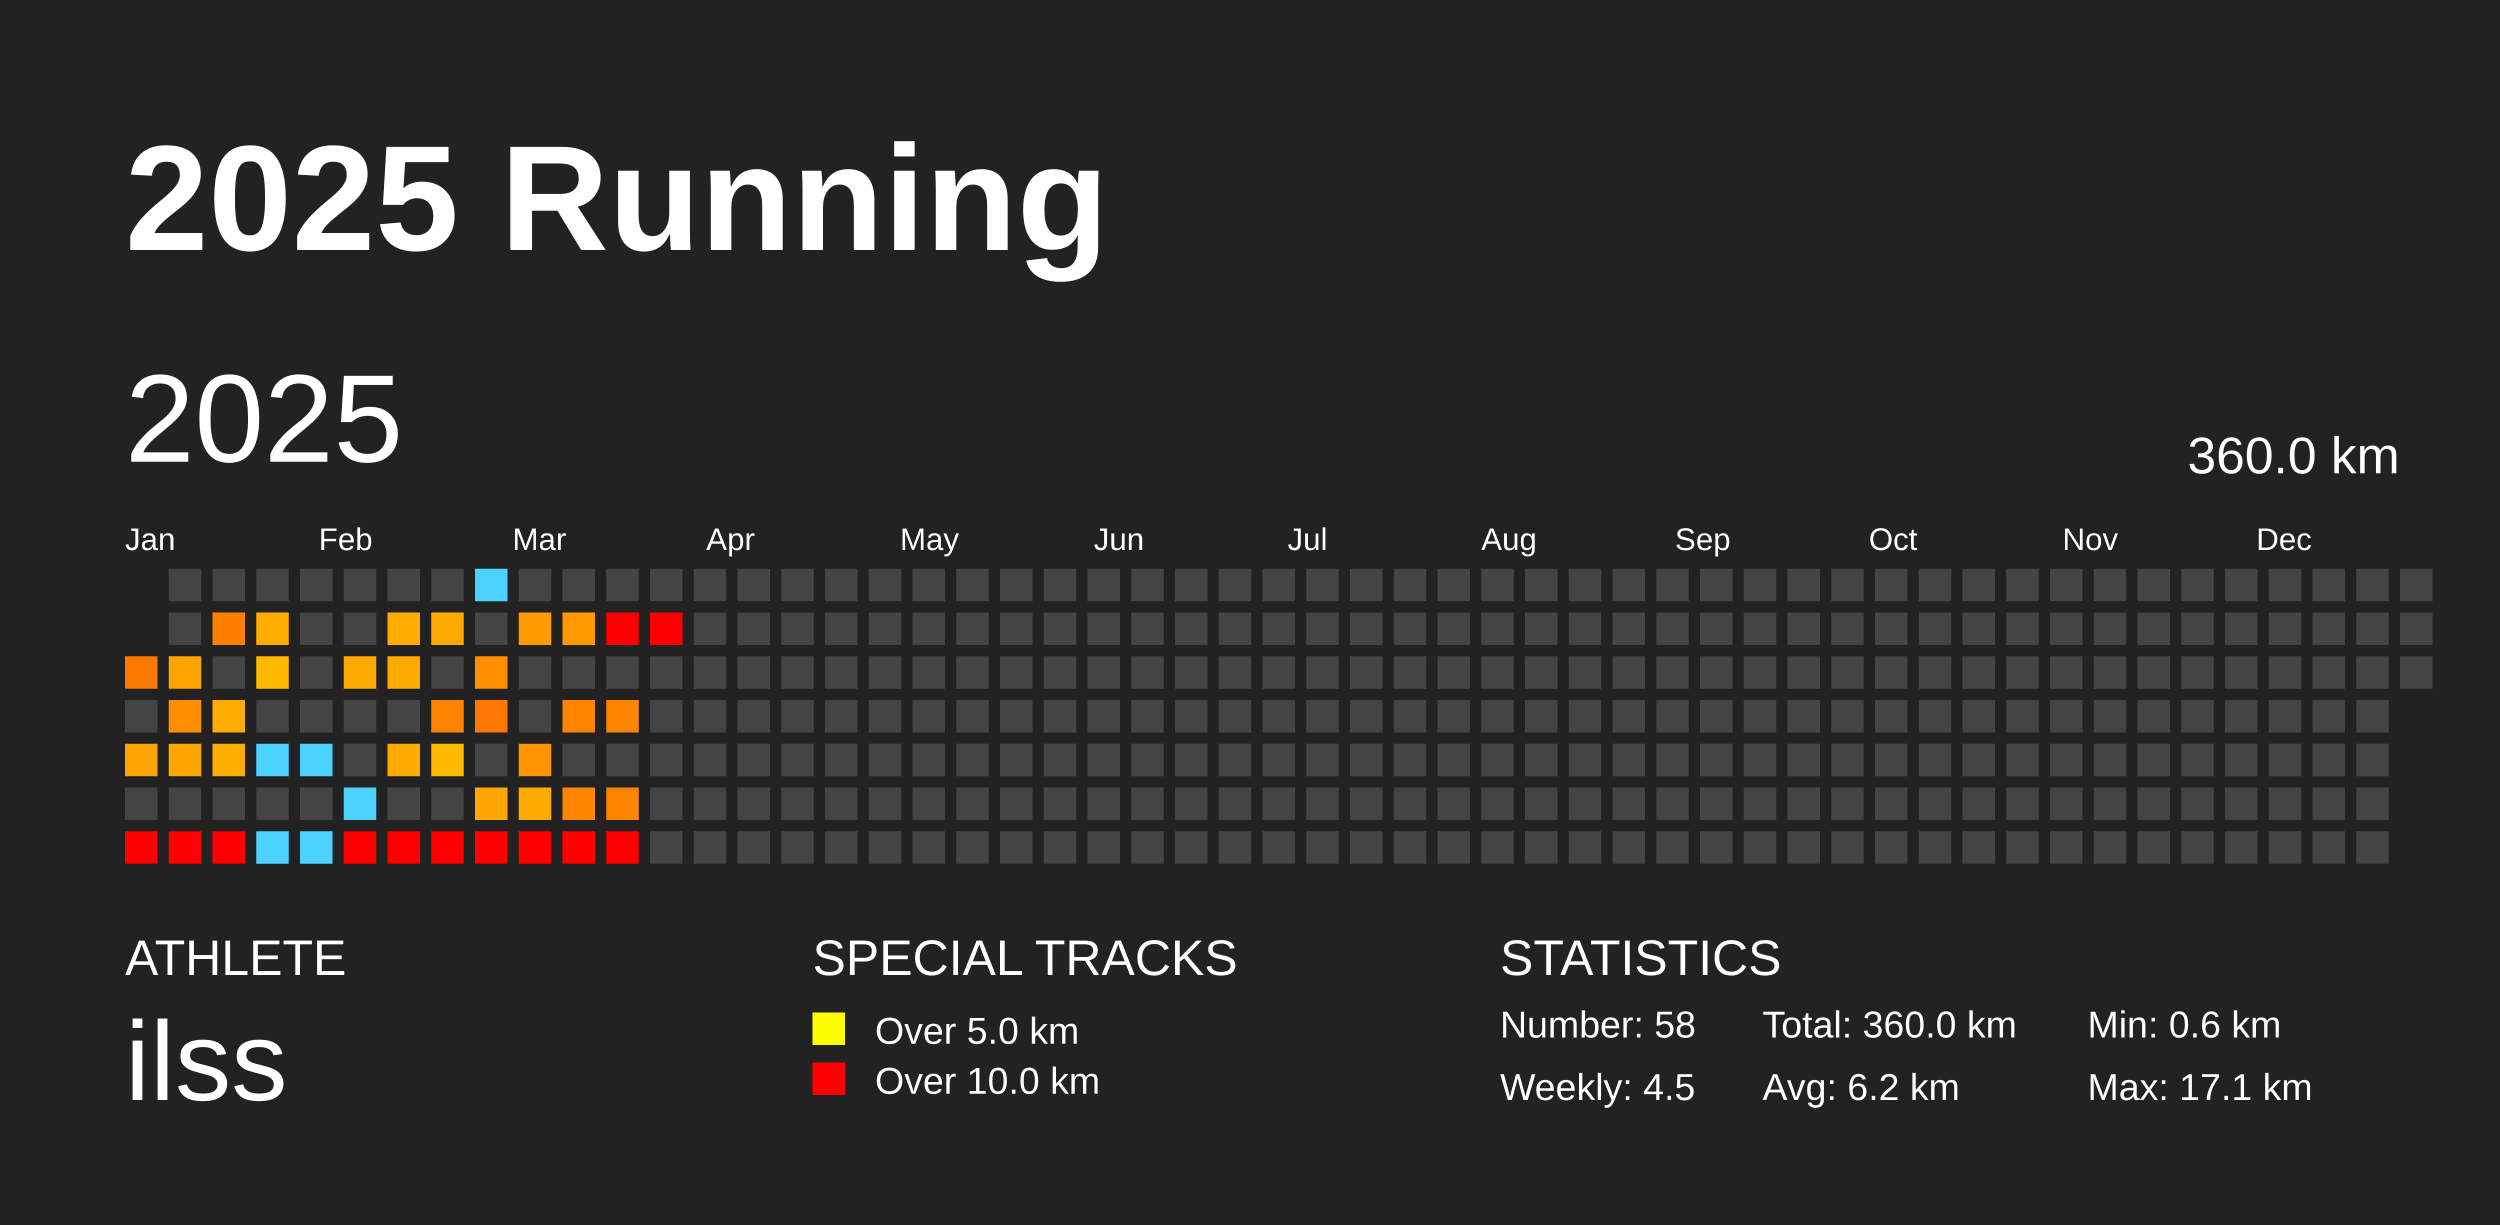
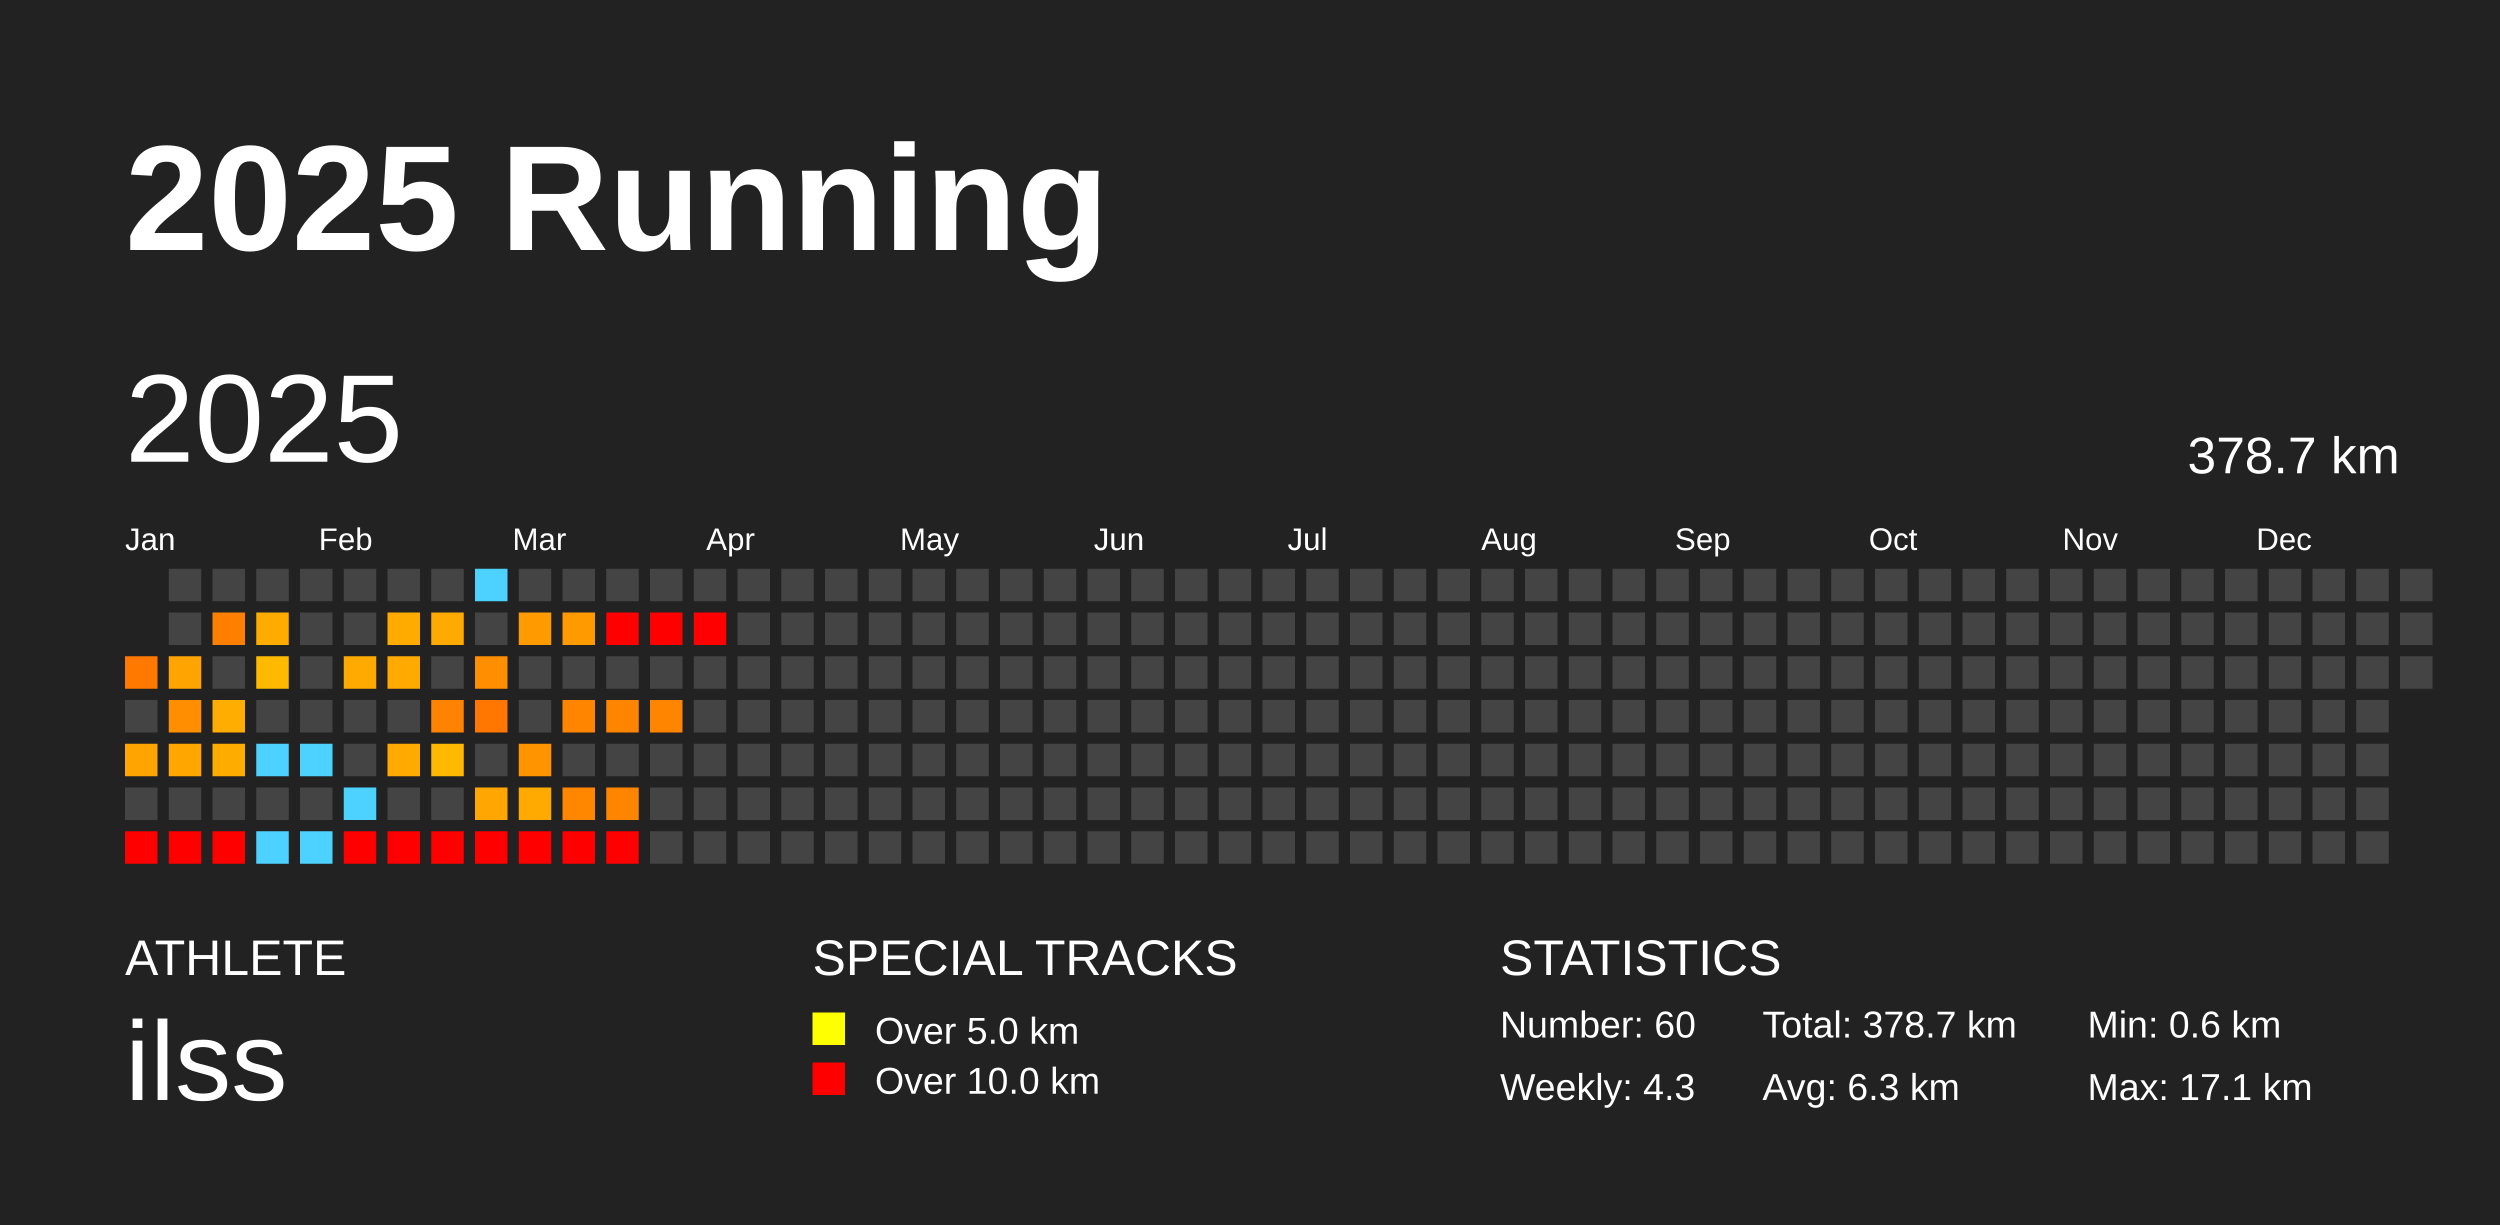
<svg xmlns="http://www.w3.org/2000/svg" baseProfile="full" height="98mm" version="1.1" viewBox="0,0,200,98" width="200mm">
  <defs />
  <rect fill="#222222" height="98" width="200" x="0" y="0" />
  <text fill="#FFFFFF" style="font-size:12px; font-family:Arial; font-weight:bold;" x="10" y="20">2025 Running</text>
  <text fill="#FFFFFF" style="font-size:4px; font-family:Arial" x="10" y="78">ATHLETE</text>
  <text fill="#FFFFFF" style="font-size:9px; font-family:Arial" x="10" y="88">ilss</text>
  <text fill="#FFFFFF" style="font-size:4px; font-family:Arial" x="65" y="78">SPECIAL TRACKS</text>
  <rect fill="yellow" height="2.6" width="2.6" x="65" y="81" />
  <text fill="#FFFFFF" style="font-size:3px; font-family:Arial" x="70" y="83.5">Over 5.0 km</text>
  <rect fill="red" height="2.6" width="2.6" x="65" y="85" />
  <text fill="#FFFFFF" style="font-size:3px; font-family:Arial" x="70" y="87.5">Over 10.0 km</text>
  <text fill="#FFFFFF" style="font-size:4px; font-family:Arial" x="120" y="78">STATISTICS</text>
-   <text fill="#FFFFFF" style="font-size:3px; font-family:Arial" x="120" y="83">Number: 58</text>
-   <text fill="#FFFFFF" style="font-size:3px; font-family:Arial" x="120" y="88">Weekly: 4.5</text>
-   <text fill="#FFFFFF" style="font-size:3px; font-family:Arial" x="141" y="83">Total: 360.0 km</text>
-   <text fill="#FFFFFF" style="font-size:3px; font-family:Arial" x="141" y="88">Avg: 6.2 km</text>
+   <text fill="#FFFFFF" style="font-size:3px; font-family:Arial" x="120" y="83">Number: 60</text>
+   <text fill="#FFFFFF" style="font-size:3px; font-family:Arial" x="120" y="88">Weekly: 4.3</text>
+   <text fill="#FFFFFF" style="font-size:3px; font-family:Arial" x="141" y="83">Total: 378.7 km</text>
+   <text fill="#FFFFFF" style="font-size:3px; font-family:Arial" x="141" y="88">Avg: 6.3 km</text>
  <text fill="#FFFFFF" style="font-size:3px; font-family:Arial" x="167" y="83">Min: 0.6 km</text>
  <text fill="#FFFFFF" style="font-size:3px; font-family:Arial" x="167" y="88">Max: 17.1 km</text>
  <text dominant-baseline="hanging" fill="#FFFFFF" style="font-size:10.0px; font-family:Arial;" x="10" y="30">2025</text>
-   <text dominant-baseline="hanging" fill="#FFFFFF" style="font-size:4.125px; font-family:Arial;" x="175" y="35">360.0 km</text>
+   <text dominant-baseline="hanging" fill="#FFFFFF" style="font-size:4.125px; font-family:Arial;" x="175" y="35">378.7 km</text>
  <text fill="#FFFFFF" style="font-size:2.5px; font-family:Arial" x="10.0" y="44">Jan</text>
  <text fill="#FFFFFF" style="font-size:2.5px; font-family:Arial" x="25.5" y="44">Feb</text>
  <text fill="#FFFFFF" style="font-size:2.5px; font-family:Arial" x="41.0" y="44">Mar</text>
  <text fill="#FFFFFF" style="font-size:2.5px; font-family:Arial" x="56.5" y="44">Apr</text>
  <text fill="#FFFFFF" style="font-size:2.5px; font-family:Arial" x="72.0" y="44">May</text>
  <text fill="#FFFFFF" style="font-size:2.5px; font-family:Arial" x="87.5" y="44">Jun</text>
  <text fill="#FFFFFF" style="font-size:2.5px; font-family:Arial" x="103.0" y="44">Jul</text>
  <text fill="#FFFFFF" style="font-size:2.5px; font-family:Arial" x="118.5" y="44">Aug</text>
  <text fill="#FFFFFF" style="font-size:2.5px; font-family:Arial" x="134.0" y="44">Sep</text>
  <text fill="#FFFFFF" style="font-size:2.5px; font-family:Arial" x="149.5" y="44">Oct</text>
  <text fill="#FFFFFF" style="font-size:2.5px; font-family:Arial" x="165.0" y="44">Nov</text>
  <text fill="#FFFFFF" style="font-size:2.5px; font-family:Arial" x="180.5" y="44">Dec</text>
  <rect fill="#ff7900" height="2.6" width="2.6" x="10.0" y="52.5" />
  <rect fill="#444444" height="2.6" width="2.6" x="10.0" y="56.0" />
  <rect fill="#ffa400" height="2.6" width="2.6" x="10.0" y="59.5" />
  <rect fill="#444444" height="2.6" width="2.6" x="10.0" y="63.0" />
  <rect fill="red" height="2.6" width="2.6" x="10.0" y="66.5" />
  <rect fill="#444444" height="2.6" width="2.6" x="13.5" y="45.5" />
  <rect fill="#444444" height="2.6" width="2.6" x="13.5" y="49.0" />
  <rect fill="#ffa400" height="2.6" width="2.6" x="13.5" y="52.5" />
  <rect fill="#ff8f00" height="2.6" width="2.6" x="13.5" y="56.0" />
  <rect fill="#ffa700" height="2.6" width="2.6" x="13.5" y="59.5" />
  <rect fill="#444444" height="2.6" width="2.6" x="13.5" y="63.0" />
  <rect fill="red" height="2.6" width="2.6" x="13.5" y="66.5" />
  <rect fill="#444444" height="2.6" width="2.6" x="17.0" y="45.5" />
  <rect fill="#ff7f00" height="2.6" width="2.6" x="17.0" y="49.0" />
  <rect fill="#444444" height="2.6" width="2.6" x="17.0" y="52.5" />
  <rect fill="#ffad00" height="2.6" width="2.6" x="17.0" y="56.0" />
  <rect fill="#ffac00" height="2.6" width="2.6" x="17.0" y="59.5" />
  <rect fill="#444444" height="2.6" width="2.6" x="17.0" y="63.0" />
  <rect fill="red" height="2.6" width="2.6" x="17.0" y="66.5" />
  <rect fill="#444444" height="2.6" width="2.6" x="20.5" y="45.5" />
  <rect fill="#ffab00" height="2.6" width="2.6" x="20.5" y="49.0" />
  <rect fill="#ffba00" height="2.6" width="2.6" x="20.5" y="52.5" />
  <rect fill="#444444" height="2.6" width="2.6" x="20.5" y="56.0" />
  <rect fill="#4dd2ff" height="2.6" width="2.6" x="20.5" y="59.5" />
  <rect fill="#444444" height="2.6" width="2.6" x="20.5" y="63.0" />
  <rect fill="#4dd2ff" height="2.6" width="2.6" x="20.5" y="66.5" />
  <rect fill="#444444" height="2.6" width="2.6" x="24.0" y="45.5" />
  <rect fill="#444444" height="2.6" width="2.6" x="24.0" y="49.0" />
  <rect fill="#444444" height="2.6" width="2.6" x="24.0" y="52.5" />
  <rect fill="#444444" height="2.6" width="2.6" x="24.0" y="56.0" />
  <rect fill="#4dd2ff" height="2.6" width="2.6" x="24.0" y="59.5" />
  <rect fill="#444444" height="2.6" width="2.6" x="24.0" y="63.0" />
  <rect fill="#4dd2ff" height="2.6" width="2.6" x="24.0" y="66.5" />
  <rect fill="#444444" height="2.6" width="2.6" x="27.5" y="45.5" />
  <rect fill="#444444" height="2.6" width="2.6" x="27.5" y="49.0" />
  <rect fill="#ffaa00" height="2.6" width="2.6" x="27.5" y="52.5" />
  <rect fill="#444444" height="2.6" width="2.6" x="27.5" y="56.0" />
  <rect fill="#444444" height="2.6" width="2.6" x="27.5" y="59.5" />
  <rect fill="#4dd2ff" height="2.6" width="2.6" x="27.5" y="63.0" />
  <rect fill="red" height="2.6" width="2.6" x="27.5" y="66.5" />
  <rect fill="#444444" height="2.6" width="2.6" x="31.0" y="45.5" />
  <rect fill="#ffab00" height="2.6" width="2.6" x="31.0" y="49.0" />
  <rect fill="#ffaa00" height="2.6" width="2.6" x="31.0" y="52.5" />
  <rect fill="#444444" height="2.6" width="2.6" x="31.0" y="56.0" />
  <rect fill="#ffaa00" height="2.6" width="2.6" x="31.0" y="59.5" />
  <rect fill="#444444" height="2.6" width="2.6" x="31.0" y="63.0" />
  <rect fill="red" height="2.6" width="2.6" x="31.0" y="66.5" />
  <rect fill="#444444" height="2.6" width="2.6" x="34.5" y="45.5" />
  <rect fill="#ffaa00" height="2.6" width="2.6" x="34.5" y="49.0" />
  <rect fill="#444444" height="2.6" width="2.6" x="34.5" y="52.5" />
  <rect fill="#ff8300" height="2.6" width="2.6" x="34.5" y="56.0" />
  <rect fill="#ffba00" height="2.6" width="2.6" x="34.5" y="59.5" />
  <rect fill="#444444" height="2.6" width="2.6" x="34.5" y="63.0" />
  <rect fill="red" height="2.6" width="2.6" x="34.5" y="66.5" />
  <rect fill="#4dd2ff" height="2.6" width="2.6" x="38.0" y="45.5" />
  <rect fill="#444444" height="2.6" width="2.6" x="38.0" y="49.0" />
  <rect fill="#ff8f00" height="2.6" width="2.6" x="38.0" y="52.5" />
  <rect fill="#ff7600" height="2.6" width="2.6" x="38.0" y="56.0" />
  <rect fill="#444444" height="2.6" width="2.6" x="38.0" y="59.5" />
  <rect fill="#ffa700" height="2.6" width="2.6" x="38.0" y="63.0" />
  <rect fill="red" height="2.6" width="2.6" x="38.0" y="66.5" />
  <rect fill="#444444" height="2.6" width="2.6" x="41.5" y="45.5" />
  <rect fill="#ff9b00" height="2.6" width="2.6" x="41.5" y="49.0" />
  <rect fill="#444444" height="2.6" width="2.6" x="41.5" y="52.5" />
  <rect fill="#444444" height="2.6" width="2.6" x="41.5" y="56.0" />
  <rect fill="#ff9400" height="2.6" width="2.6" x="41.5" y="59.5" />
  <rect fill="#ffaa00" height="2.6" width="2.6" x="41.5" y="63.0" />
  <rect fill="red" height="2.6" width="2.6" x="41.5" y="66.5" />
  <rect fill="#444444" height="2.6" width="2.6" x="45.0" y="45.5" />
  <rect fill="#ff9a00" height="2.6" width="2.6" x="45.0" y="49.0" />
  <rect fill="#444444" height="2.6" width="2.6" x="45.0" y="52.5" />
  <rect fill="#ff8500" height="2.6" width="2.6" x="45.0" y="56.0" />
  <rect fill="#444444" height="2.6" width="2.6" x="45.0" y="59.5" />
  <rect fill="#ff8700" height="2.6" width="2.6" x="45.0" y="63.0" />
  <rect fill="red" height="2.6" width="2.6" x="45.0" y="66.5" />
  <rect fill="#444444" height="2.6" width="2.6" x="48.5" y="45.5" />
  <rect fill="red" height="2.6" width="2.6" x="48.5" y="49.0" />
  <rect fill="#444444" height="2.6" width="2.6" x="48.5" y="52.5" />
  <rect fill="#ff8400" height="2.6" width="2.6" x="48.5" y="56.0" />
  <rect fill="#444444" height="2.6" width="2.6" x="48.5" y="59.5" />
  <rect fill="#ff8500" height="2.6" width="2.6" x="48.5" y="63.0" />
  <rect fill="red" height="2.6" width="2.6" x="48.5" y="66.5" />
  <rect fill="#444444" height="2.6" width="2.6" x="52.0" y="45.5" />
  <rect fill="red" height="2.6" width="2.6" x="52.0" y="49.0" />
  <rect fill="#444444" height="2.6" width="2.6" x="52.0" y="52.5" />
-   <rect fill="#444444" height="2.6" width="2.6" x="52.0" y="56.0" />
+   <rect fill="#ff8400" height="2.6" width="2.6" x="52.0" y="56.0" />
  <rect fill="#444444" height="2.6" width="2.6" x="52.0" y="59.5" />
  <rect fill="#444444" height="2.6" width="2.6" x="52.0" y="63.0" />
  <rect fill="#444444" height="2.6" width="2.6" x="52.0" y="66.5" />
  <rect fill="#444444" height="2.6" width="2.6" x="55.5" y="45.5" />
-   <rect fill="#444444" height="2.6" width="2.6" x="55.5" y="49.0" />
+   <rect fill="red" height="2.6" width="2.6" x="55.5" y="49.0" />
  <rect fill="#444444" height="2.6" width="2.6" x="55.5" y="52.5" />
  <rect fill="#444444" height="2.6" width="2.6" x="55.5" y="56.0" />
  <rect fill="#444444" height="2.6" width="2.6" x="55.5" y="59.5" />
  <rect fill="#444444" height="2.6" width="2.6" x="55.5" y="63.0" />
  <rect fill="#444444" height="2.6" width="2.6" x="55.5" y="66.5" />
  <rect fill="#444444" height="2.6" width="2.6" x="59.0" y="45.5" />
  <rect fill="#444444" height="2.6" width="2.6" x="59.0" y="49.0" />
  <rect fill="#444444" height="2.6" width="2.6" x="59.0" y="52.5" />
  <rect fill="#444444" height="2.6" width="2.6" x="59.0" y="56.0" />
  <rect fill="#444444" height="2.6" width="2.6" x="59.0" y="59.5" />
  <rect fill="#444444" height="2.6" width="2.6" x="59.0" y="63.0" />
  <rect fill="#444444" height="2.6" width="2.6" x="59.0" y="66.5" />
  <rect fill="#444444" height="2.6" width="2.6" x="62.5" y="45.5" />
  <rect fill="#444444" height="2.6" width="2.6" x="62.5" y="49.0" />
  <rect fill="#444444" height="2.6" width="2.6" x="62.5" y="52.5" />
  <rect fill="#444444" height="2.6" width="2.6" x="62.5" y="56.0" />
  <rect fill="#444444" height="2.6" width="2.6" x="62.5" y="59.5" />
  <rect fill="#444444" height="2.6" width="2.6" x="62.5" y="63.0" />
  <rect fill="#444444" height="2.6" width="2.6" x="62.5" y="66.5" />
  <rect fill="#444444" height="2.6" width="2.6" x="66.0" y="45.5" />
  <rect fill="#444444" height="2.6" width="2.6" x="66.0" y="49.0" />
  <rect fill="#444444" height="2.6" width="2.6" x="66.0" y="52.5" />
  <rect fill="#444444" height="2.6" width="2.6" x="66.0" y="56.0" />
  <rect fill="#444444" height="2.6" width="2.6" x="66.0" y="59.5" />
  <rect fill="#444444" height="2.6" width="2.6" x="66.0" y="63.0" />
  <rect fill="#444444" height="2.6" width="2.6" x="66.0" y="66.5" />
  <rect fill="#444444" height="2.6" width="2.6" x="69.5" y="45.5" />
  <rect fill="#444444" height="2.6" width="2.6" x="69.5" y="49.0" />
  <rect fill="#444444" height="2.6" width="2.6" x="69.5" y="52.5" />
  <rect fill="#444444" height="2.6" width="2.6" x="69.5" y="56.0" />
  <rect fill="#444444" height="2.6" width="2.6" x="69.5" y="59.5" />
  <rect fill="#444444" height="2.6" width="2.6" x="69.5" y="63.0" />
  <rect fill="#444444" height="2.6" width="2.6" x="69.5" y="66.5" />
  <rect fill="#444444" height="2.6" width="2.6" x="73.0" y="45.5" />
  <rect fill="#444444" height="2.6" width="2.6" x="73.0" y="49.0" />
  <rect fill="#444444" height="2.6" width="2.6" x="73.0" y="52.5" />
  <rect fill="#444444" height="2.6" width="2.6" x="73.0" y="56.0" />
  <rect fill="#444444" height="2.6" width="2.6" x="73.0" y="59.5" />
  <rect fill="#444444" height="2.6" width="2.6" x="73.0" y="63.0" />
  <rect fill="#444444" height="2.6" width="2.6" x="73.0" y="66.5" />
  <rect fill="#444444" height="2.6" width="2.6" x="76.5" y="45.5" />
  <rect fill="#444444" height="2.6" width="2.6" x="76.5" y="49.0" />
  <rect fill="#444444" height="2.6" width="2.6" x="76.5" y="52.5" />
  <rect fill="#444444" height="2.6" width="2.6" x="76.5" y="56.0" />
  <rect fill="#444444" height="2.6" width="2.6" x="76.5" y="59.5" />
  <rect fill="#444444" height="2.6" width="2.6" x="76.5" y="63.0" />
  <rect fill="#444444" height="2.6" width="2.6" x="76.5" y="66.5" />
  <rect fill="#444444" height="2.6" width="2.6" x="80.0" y="45.5" />
  <rect fill="#444444" height="2.6" width="2.6" x="80.0" y="49.0" />
  <rect fill="#444444" height="2.6" width="2.6" x="80.0" y="52.5" />
  <rect fill="#444444" height="2.6" width="2.6" x="80.0" y="56.0" />
  <rect fill="#444444" height="2.6" width="2.6" x="80.0" y="59.5" />
  <rect fill="#444444" height="2.6" width="2.6" x="80.0" y="63.0" />
  <rect fill="#444444" height="2.6" width="2.6" x="80.0" y="66.5" />
  <rect fill="#444444" height="2.6" width="2.6" x="83.5" y="45.5" />
  <rect fill="#444444" height="2.6" width="2.6" x="83.5" y="49.0" />
  <rect fill="#444444" height="2.6" width="2.6" x="83.5" y="52.5" />
  <rect fill="#444444" height="2.6" width="2.6" x="83.5" y="56.0" />
  <rect fill="#444444" height="2.6" width="2.6" x="83.5" y="59.5" />
  <rect fill="#444444" height="2.6" width="2.6" x="83.5" y="63.0" />
  <rect fill="#444444" height="2.6" width="2.6" x="83.5" y="66.5" />
  <rect fill="#444444" height="2.6" width="2.6" x="87.0" y="45.5" />
  <rect fill="#444444" height="2.6" width="2.6" x="87.0" y="49.0" />
  <rect fill="#444444" height="2.6" width="2.6" x="87.0" y="52.5" />
  <rect fill="#444444" height="2.6" width="2.6" x="87.0" y="56.0" />
  <rect fill="#444444" height="2.6" width="2.6" x="87.0" y="59.5" />
  <rect fill="#444444" height="2.6" width="2.6" x="87.0" y="63.0" />
  <rect fill="#444444" height="2.6" width="2.6" x="87.0" y="66.5" />
  <rect fill="#444444" height="2.6" width="2.6" x="90.5" y="45.5" />
  <rect fill="#444444" height="2.6" width="2.6" x="90.5" y="49.0" />
  <rect fill="#444444" height="2.6" width="2.6" x="90.5" y="52.5" />
  <rect fill="#444444" height="2.6" width="2.6" x="90.5" y="56.0" />
  <rect fill="#444444" height="2.6" width="2.6" x="90.5" y="59.5" />
  <rect fill="#444444" height="2.6" width="2.6" x="90.5" y="63.0" />
  <rect fill="#444444" height="2.6" width="2.6" x="90.5" y="66.5" />
  <rect fill="#444444" height="2.6" width="2.6" x="94.0" y="45.5" />
  <rect fill="#444444" height="2.6" width="2.6" x="94.0" y="49.0" />
  <rect fill="#444444" height="2.6" width="2.6" x="94.0" y="52.5" />
  <rect fill="#444444" height="2.6" width="2.6" x="94.0" y="56.0" />
  <rect fill="#444444" height="2.6" width="2.6" x="94.0" y="59.5" />
  <rect fill="#444444" height="2.6" width="2.6" x="94.0" y="63.0" />
  <rect fill="#444444" height="2.6" width="2.6" x="94.0" y="66.5" />
  <rect fill="#444444" height="2.6" width="2.6" x="97.5" y="45.5" />
  <rect fill="#444444" height="2.6" width="2.6" x="97.5" y="49.0" />
  <rect fill="#444444" height="2.6" width="2.6" x="97.5" y="52.5" />
  <rect fill="#444444" height="2.6" width="2.6" x="97.5" y="56.0" />
  <rect fill="#444444" height="2.6" width="2.6" x="97.5" y="59.5" />
  <rect fill="#444444" height="2.6" width="2.6" x="97.5" y="63.0" />
  <rect fill="#444444" height="2.6" width="2.6" x="97.5" y="66.5" />
  <rect fill="#444444" height="2.6" width="2.6" x="101.0" y="45.5" />
  <rect fill="#444444" height="2.6" width="2.6" x="101.0" y="49.0" />
  <rect fill="#444444" height="2.6" width="2.6" x="101.0" y="52.5" />
  <rect fill="#444444" height="2.6" width="2.6" x="101.0" y="56.0" />
  <rect fill="#444444" height="2.6" width="2.6" x="101.0" y="59.5" />
  <rect fill="#444444" height="2.6" width="2.6" x="101.0" y="63.0" />
  <rect fill="#444444" height="2.6" width="2.6" x="101.0" y="66.5" />
  <rect fill="#444444" height="2.6" width="2.6" x="104.5" y="45.5" />
  <rect fill="#444444" height="2.6" width="2.6" x="104.5" y="49.0" />
  <rect fill="#444444" height="2.6" width="2.6" x="104.5" y="52.5" />
  <rect fill="#444444" height="2.6" width="2.6" x="104.5" y="56.0" />
  <rect fill="#444444" height="2.6" width="2.6" x="104.5" y="59.5" />
  <rect fill="#444444" height="2.6" width="2.6" x="104.5" y="63.0" />
  <rect fill="#444444" height="2.6" width="2.6" x="104.5" y="66.5" />
  <rect fill="#444444" height="2.6" width="2.6" x="108.0" y="45.5" />
  <rect fill="#444444" height="2.6" width="2.6" x="108.0" y="49.0" />
  <rect fill="#444444" height="2.6" width="2.6" x="108.0" y="52.5" />
  <rect fill="#444444" height="2.6" width="2.6" x="108.0" y="56.0" />
  <rect fill="#444444" height="2.6" width="2.6" x="108.0" y="59.5" />
  <rect fill="#444444" height="2.6" width="2.6" x="108.0" y="63.0" />
  <rect fill="#444444" height="2.6" width="2.6" x="108.0" y="66.5" />
  <rect fill="#444444" height="2.6" width="2.6" x="111.5" y="45.5" />
  <rect fill="#444444" height="2.6" width="2.6" x="111.5" y="49.0" />
  <rect fill="#444444" height="2.6" width="2.6" x="111.5" y="52.5" />
  <rect fill="#444444" height="2.6" width="2.6" x="111.5" y="56.0" />
  <rect fill="#444444" height="2.6" width="2.6" x="111.5" y="59.5" />
  <rect fill="#444444" height="2.6" width="2.6" x="111.5" y="63.0" />
  <rect fill="#444444" height="2.6" width="2.6" x="111.5" y="66.5" />
  <rect fill="#444444" height="2.6" width="2.6" x="115.0" y="45.5" />
  <rect fill="#444444" height="2.6" width="2.6" x="115.0" y="49.0" />
  <rect fill="#444444" height="2.6" width="2.6" x="115.0" y="52.5" />
  <rect fill="#444444" height="2.6" width="2.6" x="115.0" y="56.0" />
  <rect fill="#444444" height="2.6" width="2.6" x="115.0" y="59.5" />
  <rect fill="#444444" height="2.6" width="2.6" x="115.0" y="63.0" />
  <rect fill="#444444" height="2.6" width="2.6" x="115.0" y="66.5" />
  <rect fill="#444444" height="2.6" width="2.6" x="118.5" y="45.5" />
  <rect fill="#444444" height="2.6" width="2.6" x="118.5" y="49.0" />
  <rect fill="#444444" height="2.6" width="2.6" x="118.5" y="52.5" />
  <rect fill="#444444" height="2.6" width="2.6" x="118.5" y="56.0" />
  <rect fill="#444444" height="2.6" width="2.6" x="118.5" y="59.5" />
  <rect fill="#444444" height="2.6" width="2.6" x="118.5" y="63.0" />
  <rect fill="#444444" height="2.6" width="2.6" x="118.5" y="66.5" />
  <rect fill="#444444" height="2.6" width="2.6" x="122.0" y="45.5" />
  <rect fill="#444444" height="2.6" width="2.6" x="122.0" y="49.0" />
  <rect fill="#444444" height="2.6" width="2.6" x="122.0" y="52.5" />
  <rect fill="#444444" height="2.6" width="2.6" x="122.0" y="56.0" />
  <rect fill="#444444" height="2.6" width="2.6" x="122.0" y="59.5" />
  <rect fill="#444444" height="2.6" width="2.6" x="122.0" y="63.0" />
  <rect fill="#444444" height="2.6" width="2.6" x="122.0" y="66.5" />
  <rect fill="#444444" height="2.6" width="2.6" x="125.5" y="45.5" />
  <rect fill="#444444" height="2.6" width="2.6" x="125.5" y="49.0" />
  <rect fill="#444444" height="2.6" width="2.6" x="125.5" y="52.5" />
  <rect fill="#444444" height="2.6" width="2.6" x="125.5" y="56.0" />
  <rect fill="#444444" height="2.6" width="2.6" x="125.5" y="59.5" />
  <rect fill="#444444" height="2.6" width="2.6" x="125.5" y="63.0" />
  <rect fill="#444444" height="2.6" width="2.6" x="125.5" y="66.5" />
  <rect fill="#444444" height="2.6" width="2.6" x="129.0" y="45.5" />
  <rect fill="#444444" height="2.6" width="2.6" x="129.0" y="49.0" />
  <rect fill="#444444" height="2.6" width="2.6" x="129.0" y="52.5" />
  <rect fill="#444444" height="2.6" width="2.6" x="129.0" y="56.0" />
  <rect fill="#444444" height="2.6" width="2.6" x="129.0" y="59.5" />
  <rect fill="#444444" height="2.6" width="2.6" x="129.0" y="63.0" />
  <rect fill="#444444" height="2.6" width="2.6" x="129.0" y="66.5" />
  <rect fill="#444444" height="2.6" width="2.6" x="132.5" y="45.5" />
  <rect fill="#444444" height="2.6" width="2.6" x="132.5" y="49.0" />
  <rect fill="#444444" height="2.6" width="2.6" x="132.5" y="52.5" />
  <rect fill="#444444" height="2.6" width="2.6" x="132.5" y="56.0" />
  <rect fill="#444444" height="2.6" width="2.6" x="132.5" y="59.5" />
  <rect fill="#444444" height="2.6" width="2.6" x="132.5" y="63.0" />
  <rect fill="#444444" height="2.6" width="2.6" x="132.5" y="66.5" />
  <rect fill="#444444" height="2.6" width="2.6" x="136.0" y="45.5" />
  <rect fill="#444444" height="2.6" width="2.6" x="136.0" y="49.0" />
  <rect fill="#444444" height="2.6" width="2.6" x="136.0" y="52.5" />
  <rect fill="#444444" height="2.6" width="2.6" x="136.0" y="56.0" />
  <rect fill="#444444" height="2.6" width="2.6" x="136.0" y="59.5" />
  <rect fill="#444444" height="2.6" width="2.6" x="136.0" y="63.0" />
  <rect fill="#444444" height="2.6" width="2.6" x="136.0" y="66.5" />
  <rect fill="#444444" height="2.6" width="2.6" x="139.5" y="45.5" />
  <rect fill="#444444" height="2.6" width="2.6" x="139.5" y="49.0" />
  <rect fill="#444444" height="2.6" width="2.6" x="139.5" y="52.5" />
  <rect fill="#444444" height="2.6" width="2.6" x="139.5" y="56.0" />
  <rect fill="#444444" height="2.6" width="2.6" x="139.5" y="59.5" />
  <rect fill="#444444" height="2.6" width="2.6" x="139.5" y="63.0" />
  <rect fill="#444444" height="2.6" width="2.6" x="139.5" y="66.5" />
  <rect fill="#444444" height="2.6" width="2.6" x="143.0" y="45.5" />
  <rect fill="#444444" height="2.6" width="2.6" x="143.0" y="49.0" />
  <rect fill="#444444" height="2.6" width="2.6" x="143.0" y="52.5" />
  <rect fill="#444444" height="2.6" width="2.6" x="143.0" y="56.0" />
  <rect fill="#444444" height="2.6" width="2.6" x="143.0" y="59.5" />
  <rect fill="#444444" height="2.6" width="2.6" x="143.0" y="63.0" />
  <rect fill="#444444" height="2.6" width="2.6" x="143.0" y="66.5" />
  <rect fill="#444444" height="2.6" width="2.6" x="146.5" y="45.5" />
  <rect fill="#444444" height="2.6" width="2.6" x="146.5" y="49.0" />
  <rect fill="#444444" height="2.6" width="2.6" x="146.5" y="52.5" />
  <rect fill="#444444" height="2.6" width="2.6" x="146.5" y="56.0" />
  <rect fill="#444444" height="2.6" width="2.6" x="146.5" y="59.5" />
  <rect fill="#444444" height="2.6" width="2.6" x="146.5" y="63.0" />
  <rect fill="#444444" height="2.6" width="2.6" x="146.5" y="66.5" />
  <rect fill="#444444" height="2.6" width="2.6" x="150.0" y="45.5" />
  <rect fill="#444444" height="2.6" width="2.6" x="150.0" y="49.0" />
  <rect fill="#444444" height="2.6" width="2.6" x="150.0" y="52.5" />
  <rect fill="#444444" height="2.6" width="2.6" x="150.0" y="56.0" />
  <rect fill="#444444" height="2.6" width="2.6" x="150.0" y="59.5" />
  <rect fill="#444444" height="2.6" width="2.6" x="150.0" y="63.0" />
  <rect fill="#444444" height="2.6" width="2.6" x="150.0" y="66.5" />
  <rect fill="#444444" height="2.6" width="2.6" x="153.5" y="45.5" />
  <rect fill="#444444" height="2.6" width="2.6" x="153.5" y="49.0" />
  <rect fill="#444444" height="2.6" width="2.6" x="153.5" y="52.5" />
  <rect fill="#444444" height="2.6" width="2.6" x="153.5" y="56.0" />
  <rect fill="#444444" height="2.6" width="2.6" x="153.5" y="59.5" />
  <rect fill="#444444" height="2.6" width="2.6" x="153.5" y="63.0" />
  <rect fill="#444444" height="2.6" width="2.6" x="153.5" y="66.5" />
  <rect fill="#444444" height="2.6" width="2.6" x="157.0" y="45.5" />
  <rect fill="#444444" height="2.6" width="2.6" x="157.0" y="49.0" />
  <rect fill="#444444" height="2.6" width="2.6" x="157.0" y="52.5" />
  <rect fill="#444444" height="2.6" width="2.6" x="157.0" y="56.0" />
  <rect fill="#444444" height="2.6" width="2.6" x="157.0" y="59.5" />
  <rect fill="#444444" height="2.6" width="2.6" x="157.0" y="63.0" />
  <rect fill="#444444" height="2.6" width="2.6" x="157.0" y="66.5" />
  <rect fill="#444444" height="2.6" width="2.6" x="160.5" y="45.5" />
  <rect fill="#444444" height="2.6" width="2.6" x="160.5" y="49.0" />
  <rect fill="#444444" height="2.6" width="2.6" x="160.5" y="52.5" />
  <rect fill="#444444" height="2.6" width="2.6" x="160.5" y="56.0" />
  <rect fill="#444444" height="2.6" width="2.6" x="160.5" y="59.5" />
  <rect fill="#444444" height="2.6" width="2.6" x="160.5" y="63.0" />
  <rect fill="#444444" height="2.6" width="2.6" x="160.5" y="66.5" />
  <rect fill="#444444" height="2.6" width="2.6" x="164.0" y="45.5" />
  <rect fill="#444444" height="2.6" width="2.6" x="164.0" y="49.0" />
  <rect fill="#444444" height="2.6" width="2.6" x="164.0" y="52.5" />
  <rect fill="#444444" height="2.6" width="2.6" x="164.0" y="56.0" />
  <rect fill="#444444" height="2.6" width="2.6" x="164.0" y="59.5" />
  <rect fill="#444444" height="2.6" width="2.6" x="164.0" y="63.0" />
  <rect fill="#444444" height="2.6" width="2.6" x="164.0" y="66.5" />
  <rect fill="#444444" height="2.6" width="2.6" x="167.5" y="45.5" />
  <rect fill="#444444" height="2.6" width="2.6" x="167.5" y="49.0" />
  <rect fill="#444444" height="2.6" width="2.6" x="167.5" y="52.5" />
  <rect fill="#444444" height="2.6" width="2.6" x="167.5" y="56.0" />
  <rect fill="#444444" height="2.6" width="2.6" x="167.5" y="59.5" />
  <rect fill="#444444" height="2.6" width="2.6" x="167.5" y="63.0" />
  <rect fill="#444444" height="2.6" width="2.6" x="167.5" y="66.5" />
  <rect fill="#444444" height="2.6" width="2.6" x="171.0" y="45.5" />
  <rect fill="#444444" height="2.6" width="2.6" x="171.0" y="49.0" />
  <rect fill="#444444" height="2.6" width="2.6" x="171.0" y="52.5" />
  <rect fill="#444444" height="2.6" width="2.6" x="171.0" y="56.0" />
  <rect fill="#444444" height="2.6" width="2.6" x="171.0" y="59.5" />
  <rect fill="#444444" height="2.6" width="2.6" x="171.0" y="63.0" />
  <rect fill="#444444" height="2.6" width="2.6" x="171.0" y="66.5" />
  <rect fill="#444444" height="2.6" width="2.6" x="174.5" y="45.5" />
  <rect fill="#444444" height="2.6" width="2.6" x="174.5" y="49.0" />
  <rect fill="#444444" height="2.6" width="2.6" x="174.5" y="52.5" />
  <rect fill="#444444" height="2.6" width="2.6" x="174.5" y="56.0" />
  <rect fill="#444444" height="2.6" width="2.6" x="174.5" y="59.5" />
  <rect fill="#444444" height="2.6" width="2.6" x="174.5" y="63.0" />
  <rect fill="#444444" height="2.6" width="2.6" x="174.5" y="66.5" />
  <rect fill="#444444" height="2.6" width="2.6" x="178.0" y="45.5" />
  <rect fill="#444444" height="2.6" width="2.6" x="178.0" y="49.0" />
  <rect fill="#444444" height="2.6" width="2.6" x="178.0" y="52.5" />
  <rect fill="#444444" height="2.6" width="2.6" x="178.0" y="56.0" />
  <rect fill="#444444" height="2.6" width="2.6" x="178.0" y="59.5" />
  <rect fill="#444444" height="2.6" width="2.6" x="178.0" y="63.0" />
  <rect fill="#444444" height="2.6" width="2.6" x="178.0" y="66.5" />
  <rect fill="#444444" height="2.6" width="2.6" x="181.5" y="45.5" />
  <rect fill="#444444" height="2.6" width="2.6" x="181.5" y="49.0" />
  <rect fill="#444444" height="2.6" width="2.6" x="181.5" y="52.5" />
  <rect fill="#444444" height="2.6" width="2.6" x="181.5" y="56.0" />
  <rect fill="#444444" height="2.6" width="2.6" x="181.5" y="59.5" />
  <rect fill="#444444" height="2.6" width="2.6" x="181.5" y="63.0" />
  <rect fill="#444444" height="2.6" width="2.6" x="181.5" y="66.5" />
  <rect fill="#444444" height="2.6" width="2.6" x="185.0" y="45.5" />
  <rect fill="#444444" height="2.6" width="2.6" x="185.0" y="49.0" />
  <rect fill="#444444" height="2.6" width="2.6" x="185.0" y="52.5" />
  <rect fill="#444444" height="2.6" width="2.6" x="185.0" y="56.0" />
  <rect fill="#444444" height="2.6" width="2.6" x="185.0" y="59.5" />
  <rect fill="#444444" height="2.6" width="2.6" x="185.0" y="63.0" />
  <rect fill="#444444" height="2.6" width="2.6" x="185.0" y="66.5" />
  <rect fill="#444444" height="2.6" width="2.6" x="188.5" y="45.5" />
  <rect fill="#444444" height="2.6" width="2.6" x="188.5" y="49.0" />
  <rect fill="#444444" height="2.6" width="2.6" x="188.5" y="52.5" />
  <rect fill="#444444" height="2.6" width="2.6" x="188.5" y="56.0" />
  <rect fill="#444444" height="2.6" width="2.6" x="188.5" y="59.5" />
  <rect fill="#444444" height="2.6" width="2.6" x="188.5" y="63.0" />
  <rect fill="#444444" height="2.6" width="2.6" x="188.5" y="66.5" />
  <rect fill="#444444" height="2.6" width="2.6" x="192.0" y="45.5" />
  <rect fill="#444444" height="2.6" width="2.6" x="192.0" y="49.0" />
  <rect fill="#444444" height="2.6" width="2.6" x="192.0" y="52.5" />
</svg>
